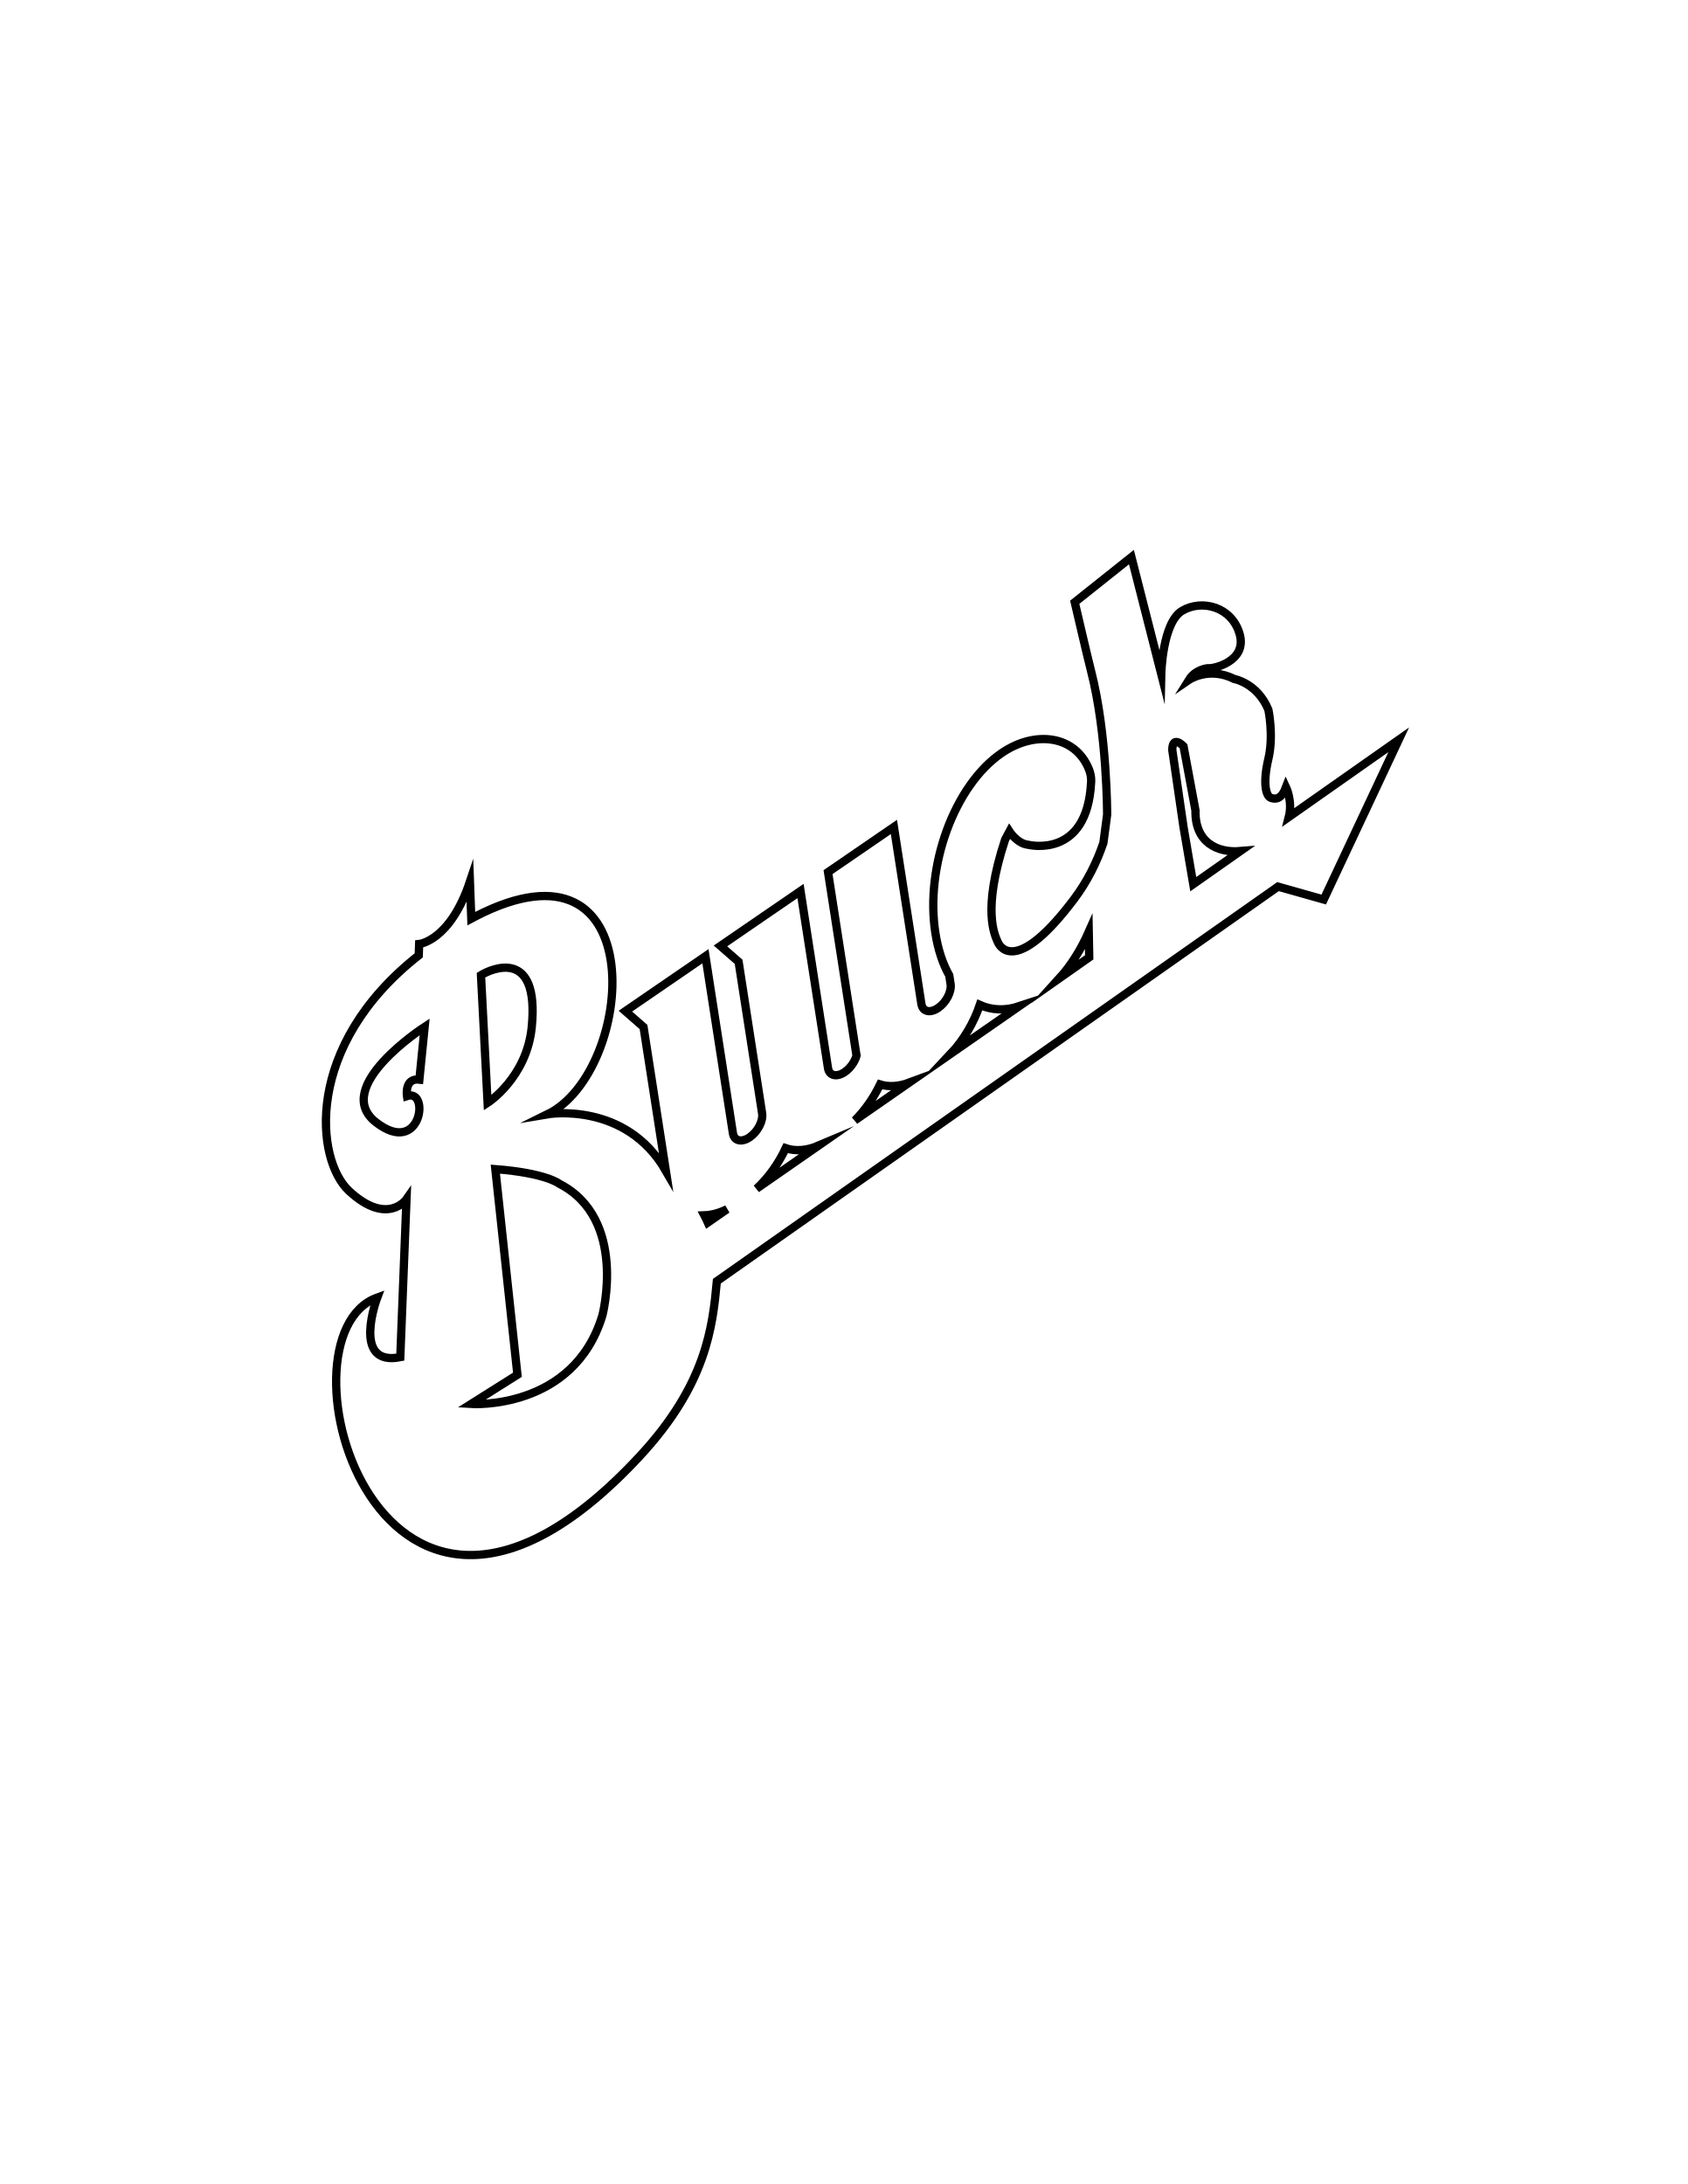
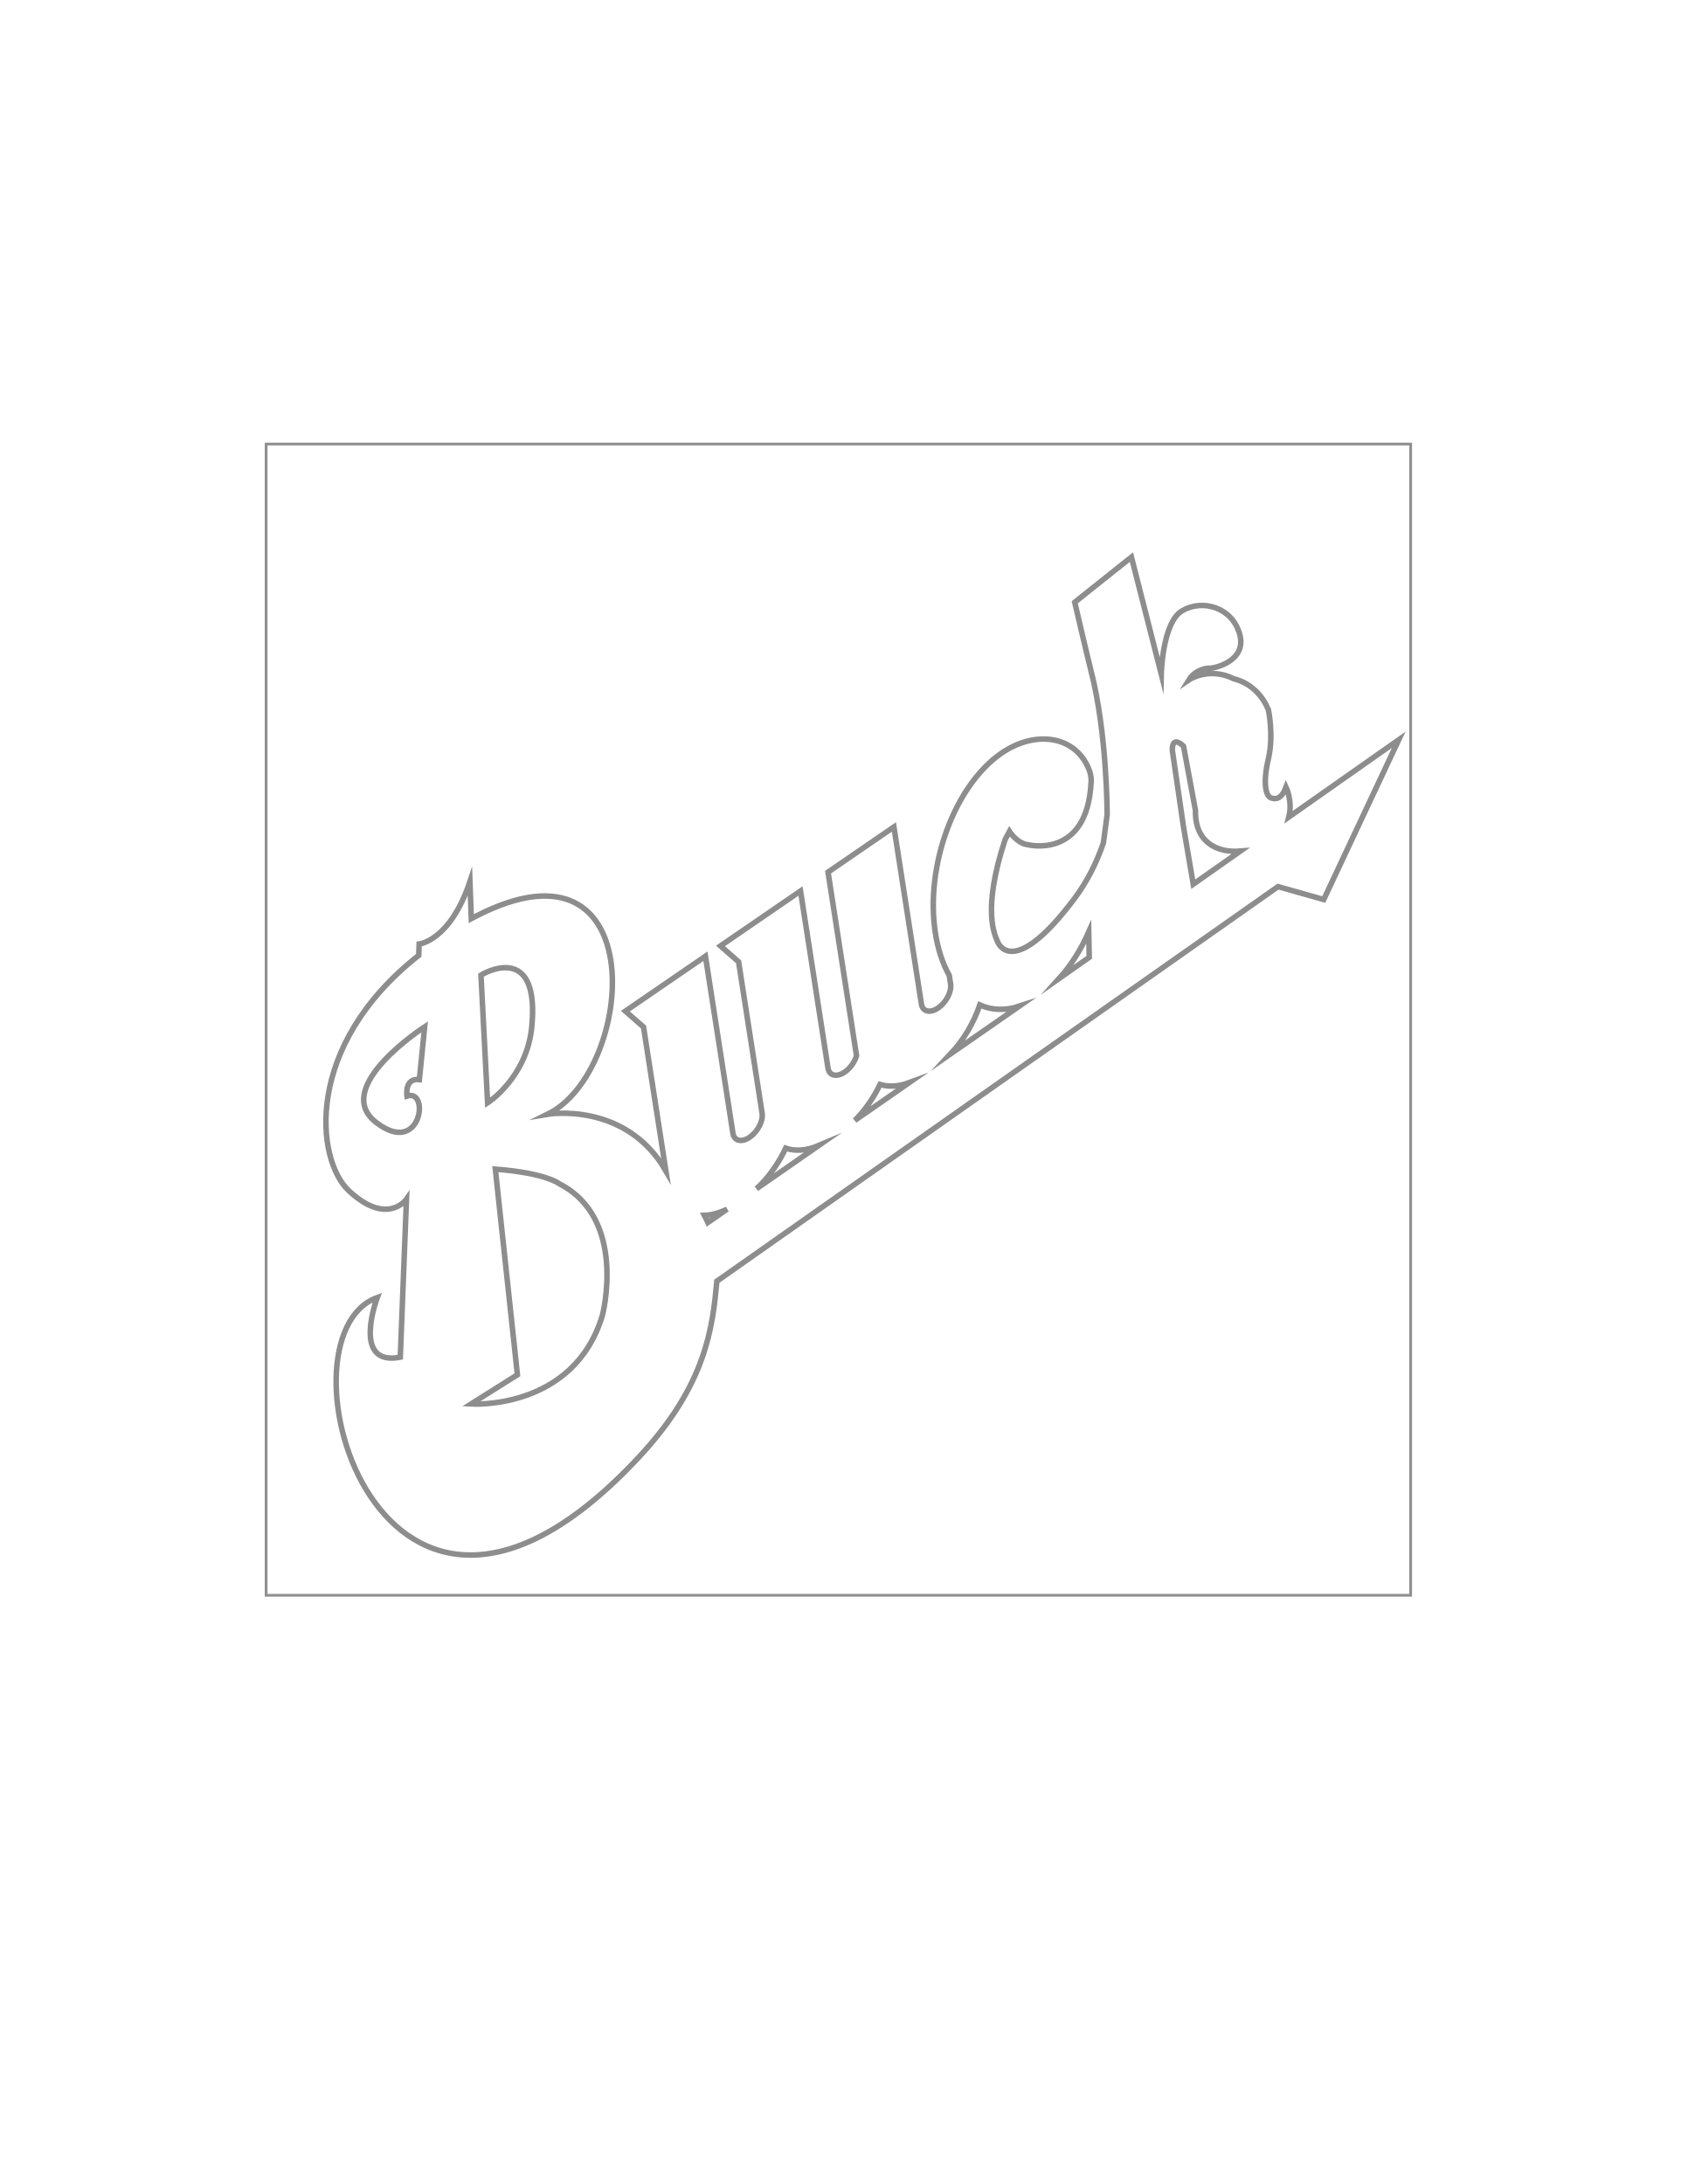
<svg xmlns="http://www.w3.org/2000/svg" version="1.1" id="buick" x="0px" y="0px" width="612px" height="792px" viewBox="0 0 612 792" enable-background="new 0 0 612 792" xml:space="preserve">
-   <path fill="none" stroke="#000000" stroke-width="3" stroke-miterlimit="10" d="M467.311,296.289  c1.469-5.658-0.998-10.853-0.998-10.853c-1.602,4.24-3.604,4.595-5.518,3.888s-2.893-5.655-0.89-14.137  c2.002-8.482,0-17.814,0-17.814c-4.005-9.686-12.415-11.166-12.415-11.166c-9.21-4.595-16.42,0.354-16.42,0.354  c2.404-3.888,6.809-4.241,6.809-4.241c2.003,0.354,14.418-2.474,11.614-12.369c-2.804-9.896-13.616-12.724-20.824-8.482  s-7.609,22.972-7.609,22.972l-10.813-42.415l-20.557,16.375c0,0,4.724,20.302,5.874,24.745c5.95,22.973,5.873,52.305,5.873,52.305  l-1.35,10.196c-2.334,6.863-5.735,13.889-10.665,20.434c-19.822,26.33-26.428,18.379-27.633,15.551  c-1.006-2.366-5.87-11.297,2.673-37.22l1.555-2.89c0,0,2.811,4.408,6.766,4.819c0,0,21.427,5.378,22.839-22.606  c0,0,0.269-2.12-0.767-4.717c-4.903-12.32-19.438-14.32-31.694-5.913c-17.032,11.686-27.782,40.882-24.006,65.212  c0.938,6.043,2.685,11.215,5.04,15.4l0.479,3.103c0.437,2.802-1.581,6.697-4.504,8.702c-2.922,2.005-5.643,1.359-6.078-1.441  l-9.963-64.199l-2.116,1.452l-9.072,6.223l-12.095,8.298l-0.605,0.415l1.439,9.274l1.8,11.594l7.016,45.212  c0.023,0.15,0.055,0.293,0.082,0.438c-0.628,2.232-2.228,4.564-4.275,5.97c-2.922,2.004-5.643,1.359-6.078-1.443l-9.962-64.199  l-2.117,1.453l-9.676,6.638l-12.096,8.298l-5.14,3.525l6.578,5.749l1.8,11.594l6.724,43.331c0.436,2.801-1.582,6.697-4.504,8.702  c-2.923,2.004-5.645,1.359-6.079-1.441l-9.962-64.2l-2.117,1.452l-26.912,18.462l6.579,5.749l1.799,11.593l6.295,40.561  c-14.599-25.34-42.902-20.514-42.902-20.514c31.951-15.657,38.482-105.203-26.21-71.695c-0.488,0.253-0.958,0.509-1.438,0.764  l-0.49-13.419c-7.208,21.559-18.42,22.619-18.42,22.619l-0.139,4.107c-41.851,32.939-37.373,74.255-25.26,85.453  c13.923,12.871,20.813,2.974,20.813,2.974l-2.249,57.29c-17.9,3.512-8.347-21.625-8.347-21.625  c-39.115,14.041,0.874,158.93,95.016,57.711c24.395-26.229,26.57-47.09,28.12-63.637l203.476-143.089l16.574,4.681l27.182-57.923  L467.311,296.289z M152.062,391.502c-5.518-0.663-4.494,5.963-4.494,5.963c8.409-2.827,5.206,22.265-11.213,9.542  c-16.42-12.723,17.622-34.635,17.622-34.635L152.062,391.502z M192.816,372.372c-1.792,18.449-16.016,27.566-16.016,27.566  l-2.402-46.309C178.403,351.156,195.599,343.75,192.816,372.372z M218.431,476.989c-10.418,34.635-47.636,32.155-47.636,32.155  l16.819-10.602l-8.01-74.571c18.446,1.408,23.202,5.307,23.202,5.307C227.636,442.001,218.431,476.989,218.431,476.989z   M256.664,443.341c-0.395-0.892-0.818-1.765-1.271-2.619c2.569-0.092,5.363-0.813,8.252-2.231L256.664,443.341z M274.32,431.072  c4.373-4.031,8.021-9.246,10.571-14.696c3.387,1.167,7.527,0.927,11.939-0.946L274.32,431.072z M309.961,406.305  c3.718-3.715,6.852-8.276,9.151-13.043c3.054,0.951,6.69,0.779,10.568-0.659L309.961,406.305z M344.699,382.167  c4.739-5.033,8.448-11.422,10.567-17.736c4.335,1.921,9.215,2.149,14.277,0.472L344.699,382.167z M429.135,270.593l4.34,23.326  c-0.258,11.595,7.938,15.431,16.269,14.721l-17.074,12.004l-3.534-20.717l-4.07-27.92  C425.064,266.353,429.135,270.593,429.135,270.593z M394.77,337.946l0.176,9.217l-10.871,7.644  C388.305,350.149,391.931,344.359,394.77,337.946z" />
+   <rect x="96.5" y="161.026" fill="none" stroke="#919090" stroke-miterlimit="10" width="415" height="417.474" />
+   <g id="Layer_3">
+     <path fill="none" stroke="#8E8D8D" stroke-width="2" stroke-miterlimit="10" d="M467.311,296.289   c1.47-5.658-0.997-10.853-0.997-10.853c-1.603,4.24-3.604,4.595-5.519,3.888s-2.893-5.655-0.89-14.137   c2.002-8.482,0-17.814,0-17.814c-4.005-9.686-12.415-11.166-12.415-11.166c-9.21-4.595-16.42,0.354-16.42,0.354   c2.403-3.888,6.809-4.241,6.809-4.241c2.003,0.354,14.418-2.474,11.614-12.369c-2.804-9.896-13.616-12.724-20.824-8.482   c-7.208,4.242-7.609,22.972-7.609,22.972l-10.813-42.415l-20.557,16.375c0,0,4.724,20.302,5.874,24.745   c5.949,22.973,5.872,52.305,5.872,52.305l-1.35,10.196c-2.334,6.863-5.735,13.889-10.665,20.434   c-19.822,26.33-26.428,18.379-27.633,15.551c-1.006-2.366-5.87-11.297,2.673-37.22l1.555-2.89c0,0,2.812,4.408,6.767,4.819   c0,0,21.427,5.378,22.839-22.606c0,0,0.269-2.12-0.768-4.717c-4.902-12.32-19.438-14.32-31.693-5.913   c-17.032,11.686-27.782,40.882-24.006,65.212c0.938,6.043,2.685,11.215,5.04,15.4l0.479,3.103c0.438,2.802-1.581,6.697-4.504,8.702   c-2.922,2.005-5.643,1.359-6.078-1.441l-9.963-64.199l-2.116,1.452l-9.071,6.223l-12.096,8.298l-0.605,0.415l1.439,9.274   l1.8,11.594l7.016,45.212c0.022,0.15,0.055,0.293,0.082,0.438c-0.628,2.232-2.229,4.564-4.275,5.97   c-2.922,2.004-5.643,1.359-6.078-1.443l-9.962-64.199l-2.117,1.453l-9.676,6.638l-12.096,8.298l-5.14,3.525l6.578,5.749l1.8,11.594   l6.724,43.331c0.436,2.801-1.582,6.697-4.504,8.702c-2.923,2.004-5.645,1.358-6.079-1.441l-9.962-64.2l-2.117,1.452l-26.912,18.462   l6.579,5.749l1.799,11.593l6.295,40.561c-14.599-25.34-42.902-20.514-42.902-20.514c31.951-15.657,38.482-105.204-26.21-71.695   c-0.488,0.253-0.958,0.509-1.438,0.764l-0.49-13.419c-7.208,21.559-18.42,22.619-18.42,22.619l-0.139,4.107   c-41.851,32.939-37.373,74.255-25.26,85.453c13.923,12.871,20.813,2.975,20.813,2.975l-2.249,57.29   c-17.9,3.512-8.347-21.625-8.347-21.625c-39.115,14.041,0.874,158.93,95.016,57.711c24.395-26.229,26.57-47.09,28.12-63.637   l203.476-143.089l16.574,4.681l27.183-57.923L467.311,296.289z M152.062,391.502c-5.518-0.663-4.494,5.963-4.494,5.963   c8.409-2.827,5.206,22.266-11.213,9.542c-16.42-12.723,17.622-34.635,17.622-34.635L152.062,391.502z M192.816,372.372   c-1.792,18.449-16.016,27.566-16.016,27.566l-2.402-46.31C178.403,351.156,195.599,343.75,192.816,372.372z M218.431,476.989   c-10.418,34.635-47.636,32.154-47.636,32.154l16.819-10.602l-8.01-74.571c18.446,1.408,23.202,5.308,23.202,5.308   C227.636,442.001,218.431,476.989,218.431,476.989z M256.664,443.341c-0.395-0.892-0.818-1.765-1.271-2.619   c2.569-0.092,5.363-0.813,8.252-2.23L256.664,443.341z M274.32,431.072c4.373-4.031,8.021-9.246,10.571-14.696   c3.387,1.167,7.527,0.927,11.939-0.946L274.32,431.072z M309.961,406.305c3.718-3.715,6.852-8.275,9.151-13.042   c3.054,0.951,6.689,0.779,10.567-0.659L309.961,406.305z M344.699,382.167c4.739-5.033,8.448-11.422,10.566-17.736   c4.335,1.921,9.216,2.149,14.277,0.472L344.699,382.167z M429.135,270.593l4.34,23.326c-0.258,11.595,7.938,15.431,16.27,14.721   l-17.074,12.004l-3.534-20.717l-4.069-27.92C425.064,266.353,429.135,270.593,429.135,270.593z M394.77,337.946l0.177,9.217   l-10.871,7.644C388.305,350.149,391.931,344.359,394.77,337.946z" />
+   </g>
</svg>
